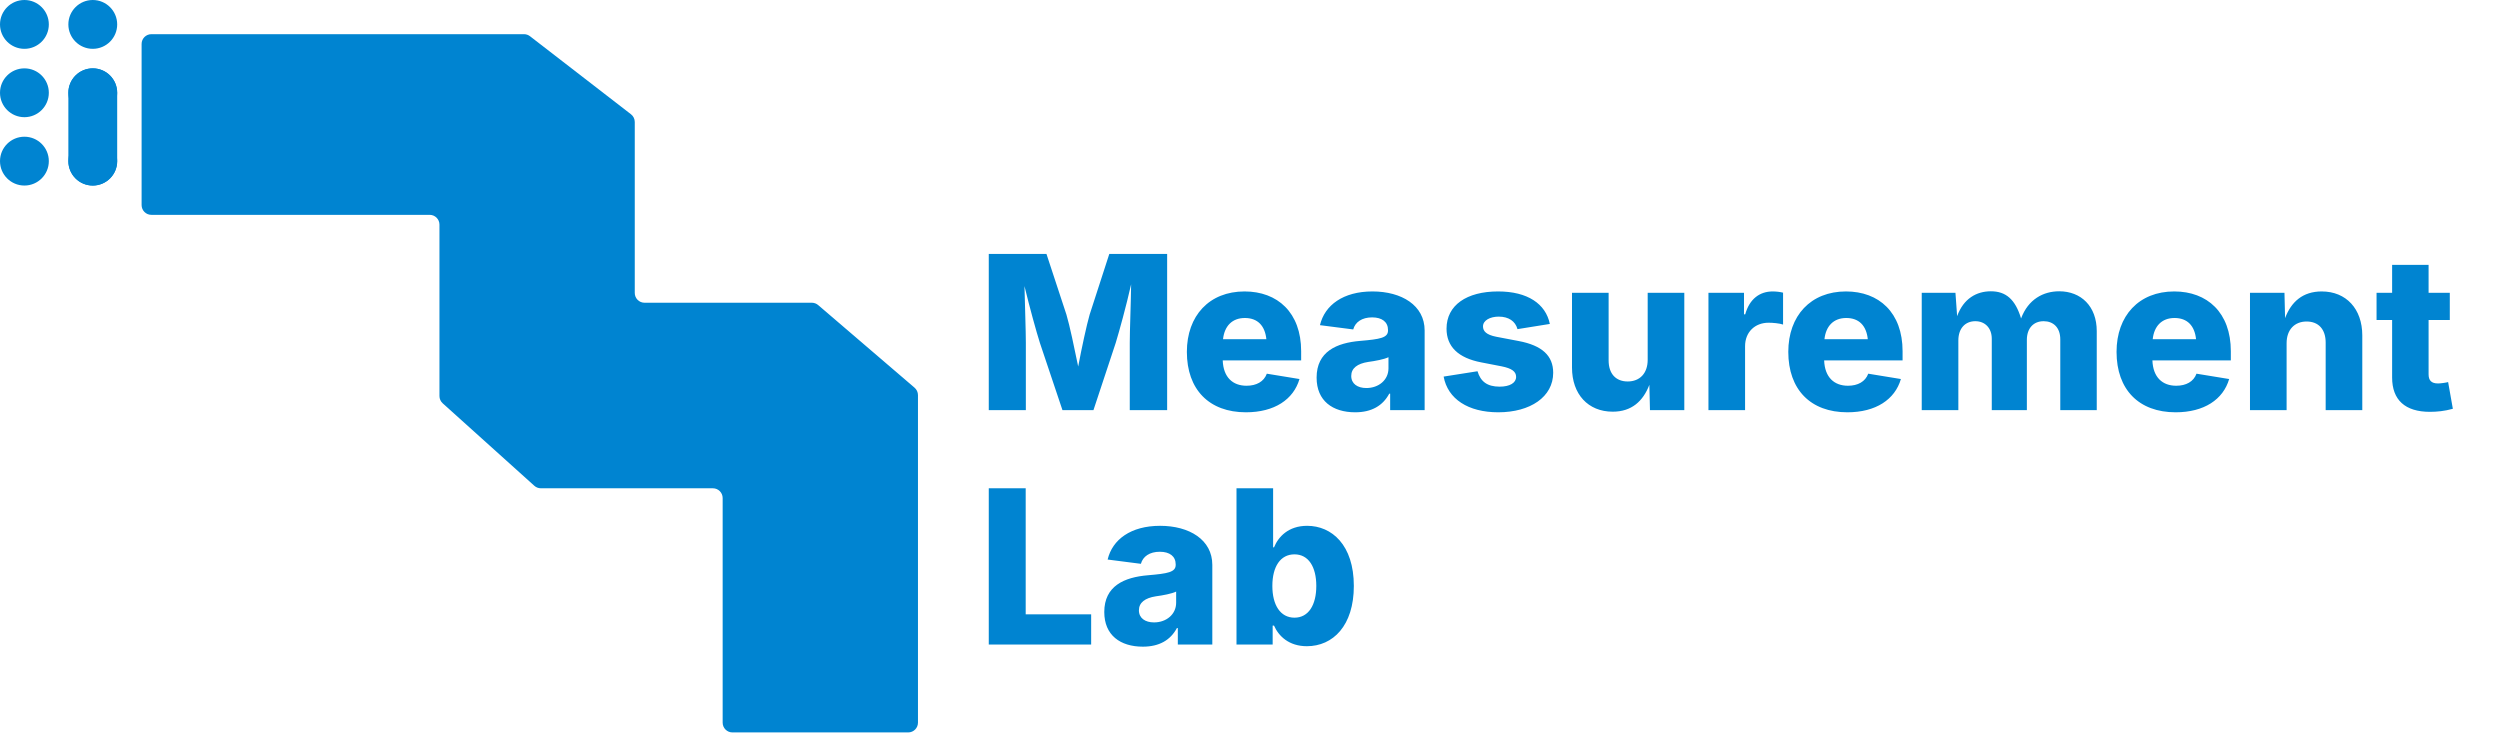
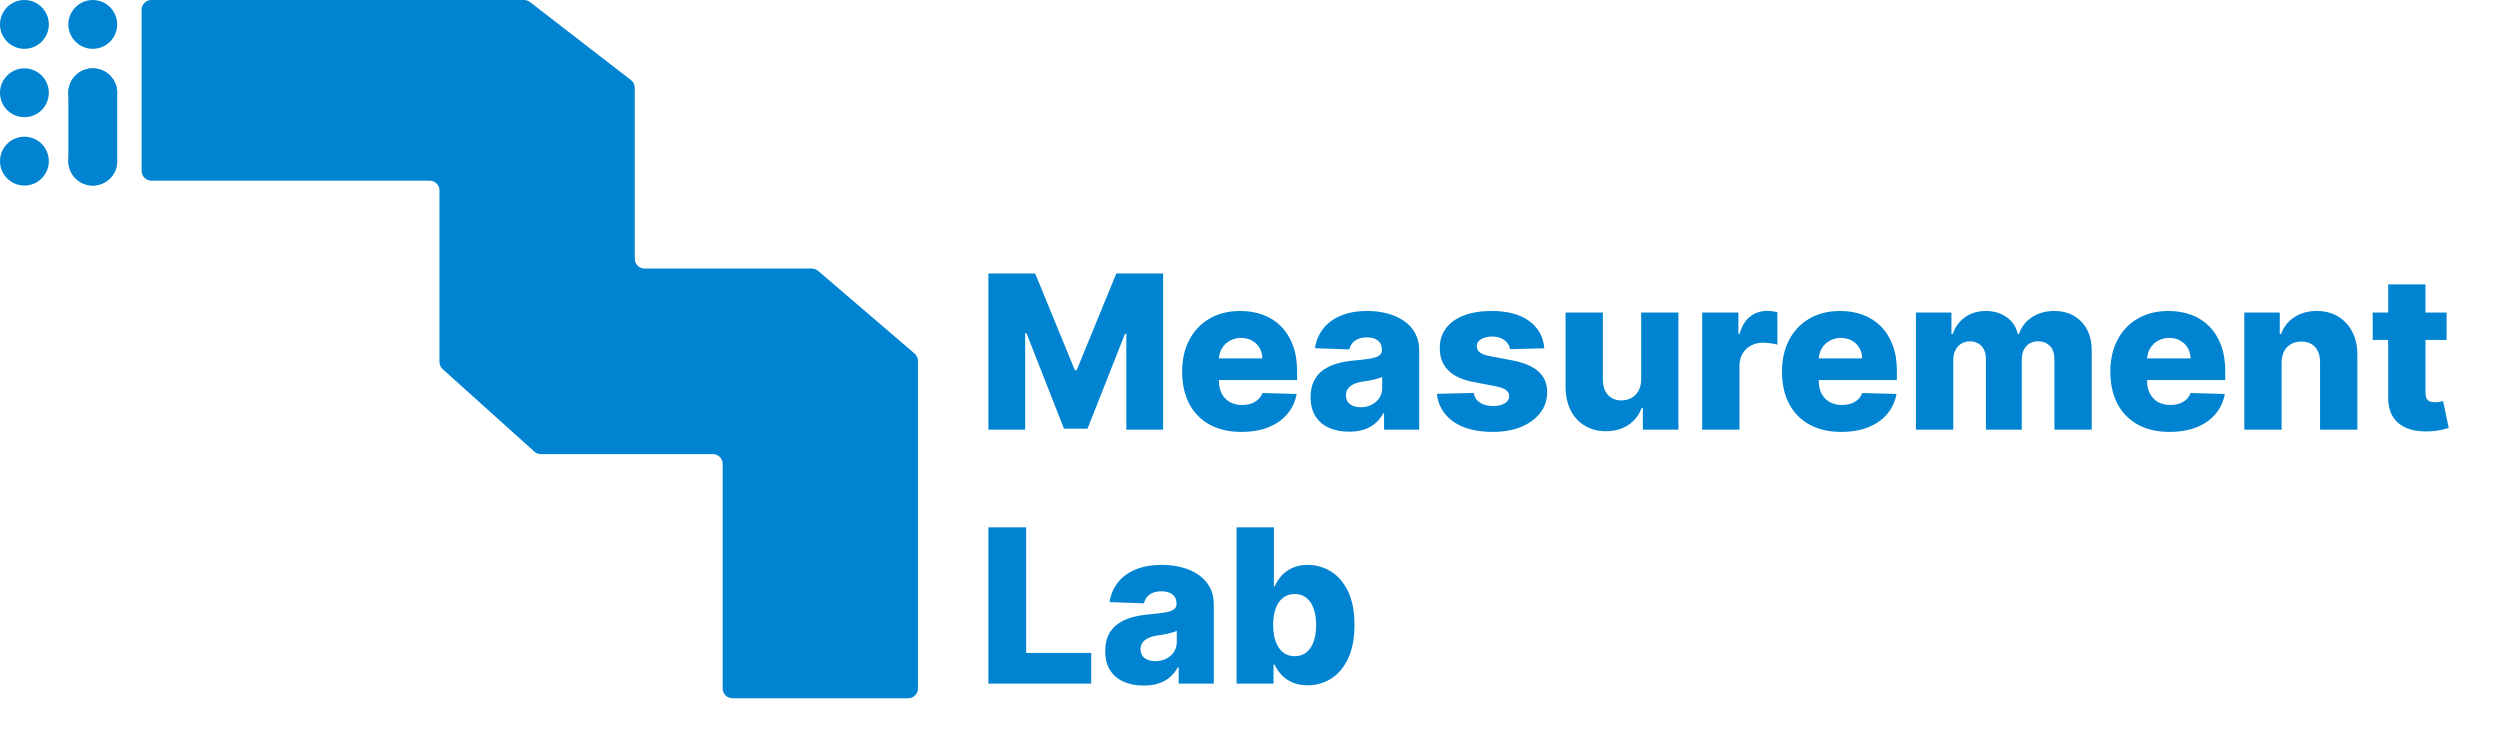
<svg xmlns="http://www.w3.org/2000/svg" width="256" height="75" viewBox="0 0 256 75" fill="none">
-   <g transform="translate(14.5, 3.5)">
-     <path d="M39.159 0H1C0.448 0 0 0.448 0 1V17.5C0 18.052 0.448 18.5 1 18.5H29.5C30.052 18.5 30.5 18.948 30.5 19.5V37.055C30.5 37.338 30.62 37.608 30.831 37.798L40.215 46.243C40.398 46.409 40.637 46.5 40.884 46.5H58.5C59.052 46.5 59.5 46.948 59.5 47.5V70.5C59.5 71.052 59.948 71.5 60.5 71.5H78.5C79.052 71.5 79.5 71.052 79.5 70.5V36.96C79.5 36.668 79.372 36.391 79.151 36.201L69.281 27.741C69.1 27.585 68.869 27.5 68.63 27.5H51.5C50.948 27.5 50.5 27.052 50.5 26.5V8.991C50.5 8.681 50.356 8.389 50.111 8.2L39.77 0.209C39.595 0.073 39.38 0 39.159 0Z" fill="#0084D1" />
-   </g>
-   <g transform="translate(0, 0)">
-     <circle cx="9.5" cy="9.5" r="2.5" fill="#0084D1" />
-     <circle cx="9.5" cy="16.5" r="2.5" fill="#0084D1" />
-     <rect x="7" y="7" width="5" height="12" rx="2.5" fill="#0084D1" />
-     <circle cx="2.5" cy="16.5" r="2.5" fill="#0084D1" />
-     <circle cx="2.5" cy="9.5" r="2.5" fill="#0084D1" />
-     <circle cx="2.5" cy="2.5" r="2.5" fill="#0084D1" />
-     <circle cx="9.5" cy="2.5" r="2.5" fill="#0084D1" />
-   </g>
-   <text x="100" y="42" font-family="Inter, sans-serif" font-weight="800" font-size="22" fill="#0084D1">Measurement</text>
-   <text x="100" y="66" font-family="Inter, sans-serif" font-weight="800" font-size="22" fill="#0084D1">Lab</text>
+   <path d="M53.659 0H15.5C14.948 0 14.5 0.448 14.5 1V17.5C14.5 18.052 14.948 18.5 15.5 18.5H44C44.552 18.5 45 18.948 45 19.5V37.055C45 37.338 45.12 37.608 45.331 37.798L54.715 46.243C54.898 46.409 55.137 46.5 55.384 46.5H73C73.552 46.5 74 46.948 74 47.5V70.5C74 71.052 74.448 71.5 75 71.5H93C93.552 71.5 94 71.052 94 70.5V36.96C94 36.668 93.872 36.391 93.651 36.201L83.781 27.741C83.6 27.585 83.369 27.5 83.13 27.5H66C65.448 27.5 65 27.052 65 26.5V8.991C65 8.681 64.856 8.389 64.611 8.2L54.27 0.209C54.095 0.073 53.88 0 53.659 0Z" fill="#0084D1" />
+   <circle cx="9.5" cy="9.5" r="2.5" fill="#0084D1" />
+   <circle cx="9.5" cy="16.5" r="2.5" fill="#0084D1" />
+   <rect x="7" y="7" width="5" height="12" rx="2.5" fill="#0084D1" />
+   <circle cx="2.5" cy="16.5" r="2.5" fill="#0084D1" />
+   <circle cx="2.5" cy="9.5" r="2.5" fill="#0084D1" />
+   <circle cx="2.5" cy="2.5" r="2.5" fill="#0084D1" />
+   <circle cx="9.5" cy="2.5" r="2.5" fill="#0084D1" />
+   <path d="M101.211 28H106L110.063 37.906H110.25L114.313 28H119.102V44H115.336V34.172H115.203L111.359 43.898H108.953L105.109 34.117H104.977V44H101.211V28ZM127.123 44.227C125.868 44.227 124.785 43.979 123.873 43.484C122.967 42.984 122.269 42.273 121.779 41.352C121.295 40.425 121.053 39.323 121.053 38.047C121.053 36.807 121.298 35.724 121.787 34.797C122.277 33.865 122.967 33.141 123.857 32.625C124.748 32.104 125.798 31.844 127.006 31.844C127.86 31.844 128.641 31.977 129.35 32.242C130.058 32.508 130.67 32.901 131.186 33.422C131.701 33.943 132.102 34.586 132.389 35.352C132.675 36.112 132.818 36.984 132.818 37.969V38.922L122.389 38.922V36.703L129.264 36.703C129.258 36.297 129.162 35.935 128.975 35.617C128.787 35.3 128.529 35.052 128.201 34.875C127.878 34.693 127.506 34.602 127.084 34.602C126.657 34.602 126.274 34.698 125.936 34.891C125.597 35.078 125.329 35.336 125.131 35.664C124.933 35.987 124.829 36.354 124.818 36.766V39.023C124.818 39.513 124.915 39.943 125.107 40.312C125.3 40.677 125.574 40.961 125.928 41.164C126.282 41.367 126.704 41.469 127.193 41.469C127.532 41.469 127.839 41.422 128.115 41.328C128.391 41.234 128.628 41.096 128.826 40.914C129.024 40.732 129.173 40.508 129.271 40.242L132.779 40.344C132.633 41.13 132.313 41.815 131.818 42.398C131.329 42.977 130.686 43.427 129.889 43.75C129.092 44.068 128.17 44.227 127.123 44.227ZM138.152 44.203C137.387 44.203 136.707 44.075 136.113 43.82C135.525 43.56 135.059 43.169 134.715 42.648C134.376 42.122 134.207 41.464 134.207 40.672C134.207 40.005 134.324 39.443 134.559 38.984C134.793 38.526 135.116 38.154 135.527 37.867C135.939 37.581 136.413 37.365 136.949 37.219C137.486 37.068 138.059 36.966 138.668 36.914C139.35 36.852 139.9 36.786 140.316 36.719C140.733 36.646 141.035 36.544 141.223 36.414C141.415 36.279 141.512 36.089 141.512 35.844V35.805C141.512 35.404 141.374 35.094 141.098 34.875C140.822 34.656 140.449 34.547 139.98 34.547C139.475 34.547 139.069 34.656 138.762 34.875C138.454 35.094 138.259 35.396 138.176 35.781L134.652 35.656C134.757 34.927 135.025 34.276 135.457 33.703C135.895 33.125 136.493 32.672 137.254 32.344C138.02 32.01 138.939 31.844 140.012 31.844C140.777 31.844 141.483 31.935 142.129 32.117C142.775 32.294 143.337 32.555 143.816 32.898C144.296 33.237 144.665 33.654 144.926 34.148C145.191 34.643 145.324 35.208 145.324 35.844V44H141.73V42.328H141.637C141.423 42.734 141.15 43.078 140.816 43.359C140.488 43.641 140.1 43.852 139.652 43.992C139.21 44.133 138.71 44.203 138.152 44.203ZM139.332 41.703C139.743 41.703 140.113 41.62 140.441 41.453C140.775 41.286 141.04 41.057 141.238 40.766C141.436 40.469 141.535 40.125 141.535 39.734V38.594C141.426 38.651 141.293 38.703 141.137 38.75C140.986 38.797 140.819 38.841 140.637 38.883C140.454 38.925 140.267 38.961 140.074 38.992C139.882 39.023 139.697 39.052 139.52 39.078C139.16 39.135 138.853 39.224 138.598 39.344C138.348 39.464 138.155 39.62 138.02 39.812C137.889 40 137.824 40.224 137.824 40.484C137.824 40.88 137.965 41.182 138.246 41.391C138.533 41.599 138.895 41.703 139.332 41.703ZM158.137 35.664L154.629 35.758C154.592 35.508 154.493 35.286 154.332 35.094C154.171 34.896 153.96 34.742 153.699 34.633C153.444 34.518 153.147 34.461 152.809 34.461C152.366 34.461 151.988 34.55 151.676 34.727C151.368 34.904 151.217 35.143 151.223 35.445C151.217 35.68 151.311 35.883 151.504 36.055C151.702 36.227 152.053 36.365 152.559 36.469L154.871 36.906C156.069 37.135 156.96 37.516 157.543 38.047C158.132 38.578 158.428 39.281 158.434 40.156C158.428 40.979 158.184 41.695 157.699 42.305C157.22 42.914 156.564 43.388 155.73 43.727C154.897 44.06 153.944 44.227 152.871 44.227C151.158 44.227 149.806 43.875 148.816 43.172C147.832 42.464 147.27 41.516 147.129 40.328L150.902 40.234C150.986 40.672 151.202 41.005 151.551 41.234C151.9 41.464 152.345 41.578 152.887 41.578C153.376 41.578 153.775 41.487 154.082 41.305C154.389 41.122 154.546 40.88 154.551 40.578C154.546 40.307 154.426 40.091 154.191 39.93C153.957 39.763 153.59 39.633 153.09 39.539L150.996 39.141C149.793 38.922 148.897 38.518 148.309 37.93C147.72 37.336 147.428 36.581 147.434 35.664C147.428 34.862 147.642 34.177 148.074 33.609C148.507 33.036 149.121 32.599 149.918 32.297C150.715 31.995 151.655 31.844 152.738 31.844C154.363 31.844 155.645 32.185 156.582 32.867C157.52 33.544 158.038 34.477 158.137 35.664ZM168.057 38.82V32L171.869 32V44H168.229V41.766H168.104C167.838 42.5 167.385 43.083 166.744 43.516C166.109 43.943 165.34 44.156 164.439 44.156C163.622 44.156 162.903 43.969 162.283 43.594C161.663 43.219 161.182 42.695 160.838 42.023C160.494 41.346 160.32 40.555 160.314 39.648V32L164.135 32V38.898C164.14 39.55 164.312 40.062 164.65 40.438C164.989 40.812 165.45 41 166.033 41C166.413 41 166.755 40.917 167.057 40.75C167.364 40.578 167.606 40.331 167.783 40.008C167.965 39.68 168.057 39.284 168.057 38.82ZM174.301 44V32H178.012V34.188H178.137C178.355 33.396 178.712 32.807 179.207 32.422C179.702 32.031 180.277 31.836 180.934 31.836C181.111 31.836 181.293 31.849 181.48 31.875C181.668 31.896 181.842 31.93 182.004 31.977V35.297C181.822 35.234 181.582 35.185 181.285 35.148C180.993 35.112 180.733 35.094 180.504 35.094C180.051 35.094 179.642 35.195 179.277 35.398C178.918 35.596 178.634 35.875 178.426 36.234C178.223 36.589 178.121 37.005 178.121 37.484V44H174.301ZM188.547 44.227C187.292 44.227 186.208 43.979 185.297 43.484C184.391 42.984 183.693 42.273 183.203 41.352C182.719 40.425 182.477 39.323 182.477 38.047C182.477 36.807 182.721 35.724 183.211 34.797C183.701 33.865 184.391 33.141 185.281 32.625C186.172 32.104 187.221 31.844 188.43 31.844C189.284 31.844 190.065 31.977 190.773 32.242C191.482 32.508 192.094 32.901 192.609 33.422C193.125 33.943 193.526 34.586 193.813 35.352C194.099 36.112 194.242 36.984 194.242 37.969V38.922H183.813V36.703H190.688C190.682 36.297 190.586 35.935 190.398 35.617C190.211 35.3 189.953 35.052 189.625 34.875C189.302 34.693 188.93 34.602 188.508 34.602C188.081 34.602 187.698 34.698 187.359 34.891C187.021 35.078 186.753 35.336 186.555 35.664C186.357 35.987 186.253 36.354 186.242 36.766V39.023C186.242 39.513 186.339 39.943 186.531 40.312C186.724 40.677 186.997 40.961 187.352 41.164C187.706 41.367 188.128 41.469 188.617 41.469C188.956 41.469 189.263 41.422 189.539 41.328C189.815 41.234 190.052 41.096 190.25 40.914C190.448 40.732 190.596 40.508 190.695 40.242L194.203 40.344C194.057 41.13 193.737 41.815 193.242 42.398C192.753 42.977 192.109 43.427 191.313 43.75C190.516 44.068 189.594 44.227 188.547 44.227ZM196.193 44V32H199.826V34.203H199.959C200.209 33.474 200.631 32.898 201.225 32.477C201.818 32.055 202.527 31.844 203.35 31.844C204.183 31.844 204.896 32.057 205.49 32.484C206.084 32.911 206.462 33.484 206.623 34.203H206.748C206.972 33.49 207.41 32.919 208.061 32.492C208.712 32.06 209.48 31.844 210.365 31.844C211.501 31.844 212.423 32.208 213.131 32.938C213.839 33.661 214.193 34.656 214.193 35.922V44H210.373V36.797C210.373 36.198 210.219 35.742 209.912 35.43C209.605 35.112 209.206 34.953 208.717 34.953C208.191 34.953 207.777 35.125 207.475 35.469C207.178 35.807 207.029 36.263 207.029 36.836V44H203.357V36.758C203.357 36.2 203.206 35.76 202.904 35.438C202.602 35.115 202.204 34.953 201.709 34.953C201.376 34.953 201.081 35.034 200.826 35.195C200.571 35.352 200.37 35.575 200.225 35.867C200.084 36.159 200.014 36.503 200.014 36.898V44H196.193ZM222.17 44.227C220.915 44.227 219.831 43.979 218.92 43.484C218.014 42.984 217.316 42.273 216.826 41.352C216.342 40.425 216.1 39.323 216.1 38.047C216.1 36.807 216.344 35.724 216.834 34.797C217.324 33.865 218.014 33.141 218.904 32.625C219.795 32.104 220.844 31.844 222.053 31.844C222.907 31.844 223.688 31.977 224.396 32.242C225.105 32.508 225.717 32.901 226.232 33.422C226.748 33.943 227.149 34.586 227.436 35.352C227.722 36.112 227.865 36.984 227.865 37.969V38.922H217.436V36.703H224.311C224.305 36.297 224.209 35.935 224.021 35.617C223.834 35.3 223.576 35.052 223.248 34.875C222.925 34.693 222.553 34.602 222.131 34.602C221.704 34.602 221.321 34.698 220.982 34.891C220.644 35.078 220.376 35.336 220.178 35.664C219.98 35.987 219.876 36.354 219.865 36.766V39.023C219.865 39.513 219.962 39.943 220.154 40.312C220.347 40.677 220.62 40.961 220.975 41.164C221.329 41.367 221.751 41.469 222.24 41.469C222.579 41.469 222.886 41.422 223.162 41.328C223.438 41.234 223.675 41.096 223.873 40.914C224.071 40.732 224.219 40.508 224.318 40.242L227.826 40.344C227.68 41.13 227.36 41.815 226.865 42.398C226.376 42.977 225.732 43.427 224.936 43.75C224.139 44.068 223.217 44.227 222.17 44.227ZM233.637 37.156V44H229.816V32H233.449V34.203H233.582C233.848 33.469 234.301 32.893 234.941 32.477C235.582 32.055 236.345 31.844 237.23 31.844C238.074 31.844 238.806 32.034 239.426 32.414C240.051 32.789 240.535 33.315 240.879 33.992C241.228 34.664 241.4 35.45 241.395 36.352V44H237.574V37.102C237.579 36.435 237.41 35.914 237.066 35.539C236.728 35.164 236.257 34.977 235.652 34.977C235.251 34.977 234.897 35.065 234.59 35.242C234.288 35.414 234.053 35.661 233.887 35.984C233.725 36.307 233.642 36.698 233.637 37.156ZM250.533 32V34.812L242.963 34.812V32L250.533 32ZM244.549 29.125L248.369 29.125V40.227C248.369 40.461 248.406 40.651 248.479 40.797C248.557 40.938 248.669 41.039 248.814 41.102C248.96 41.159 249.135 41.188 249.338 41.188C249.484 41.188 249.637 41.175 249.799 41.148C249.965 41.117 250.09 41.091 250.174 41.07L250.752 43.828C250.57 43.88 250.312 43.945 249.979 44.023C249.65 44.102 249.257 44.151 248.799 44.172C247.903 44.214 247.135 44.109 246.494 43.859C245.859 43.604 245.372 43.208 245.033 42.672C244.7 42.135 244.538 41.461 244.549 40.648V29.125ZM101.211 70L101.211 54H105.078V66.859H111.734V70H101.211ZM117.119 70.203C116.354 70.203 115.674 70.076 115.08 69.82C114.492 69.56 114.025 69.169 113.682 68.648C113.343 68.122 113.174 67.463 113.174 66.672C113.174 66.005 113.291 65.443 113.525 64.984C113.76 64.526 114.083 64.154 114.494 63.867C114.906 63.581 115.38 63.365 115.916 63.219C116.452 63.068 117.025 62.966 117.635 62.914C118.317 62.852 118.867 62.786 119.283 62.719C119.7 62.646 120.002 62.544 120.189 62.414C120.382 62.279 120.479 62.089 120.479 61.844V61.805C120.479 61.404 120.34 61.094 120.064 60.875C119.788 60.656 119.416 60.547 118.947 60.547C118.442 60.547 118.036 60.656 117.729 60.875C117.421 61.094 117.226 61.396 117.143 61.781L113.619 61.656C113.723 60.927 113.992 60.276 114.424 59.703C114.861 59.125 115.46 58.672 116.221 58.344C116.986 58.01 117.906 57.844 118.979 57.844C119.744 57.844 120.45 57.935 121.096 58.117C121.742 58.294 122.304 58.555 122.783 58.898C123.262 59.237 123.632 59.654 123.893 60.148C124.158 60.643 124.291 61.208 124.291 61.844V70H120.697V68.328H120.604C120.39 68.734 120.117 69.078 119.783 69.359C119.455 69.641 119.067 69.852 118.619 69.992C118.176 70.133 117.676 70.203 117.119 70.203ZM118.299 67.703C118.71 67.703 119.08 67.62 119.408 67.453C119.742 67.287 120.007 67.057 120.205 66.766C120.403 66.469 120.502 66.125 120.502 65.734V64.594C120.393 64.651 120.26 64.703 120.104 64.75C119.952 64.797 119.786 64.841 119.604 64.883C119.421 64.924 119.234 64.961 119.041 64.992C118.848 65.023 118.663 65.052 118.486 65.078C118.127 65.135 117.82 65.224 117.564 65.344C117.314 65.463 117.122 65.62 116.986 65.812C116.856 66 116.791 66.224 116.791 66.484C116.791 66.88 116.932 67.182 117.213 67.391C117.499 67.599 117.861 67.703 118.299 67.703ZM126.627 70V54H130.447V60.055H130.525C130.682 59.69 130.903 59.339 131.189 59C131.481 58.661 131.851 58.385 132.299 58.172C132.752 57.953 133.294 57.844 133.924 57.844C134.757 57.844 135.536 58.062 136.26 58.5C136.989 58.938 137.577 59.612 138.025 60.523C138.473 61.435 138.697 62.596 138.697 64.008C138.697 65.367 138.481 66.505 138.049 67.422C137.622 68.338 137.044 69.026 136.314 69.484C135.59 69.943 134.786 70.172 133.9 70.172C133.296 70.172 132.773 70.073 132.33 69.875C131.887 69.677 131.515 69.417 131.213 69.094C130.916 68.771 130.687 68.424 130.525 68.055H130.408V70H126.627ZM130.369 64C130.369 64.646 130.455 65.208 130.627 65.688C130.804 66.167 131.057 66.539 131.385 66.805C131.718 67.065 132.117 67.195 132.58 67.195C133.049 67.195 133.447 67.065 133.775 66.805C134.104 66.539 134.351 66.167 134.518 65.688C134.689 65.208 134.775 64.646 134.775 64C134.775 63.354 134.689 62.794 134.518 62.32C134.351 61.846 134.104 61.479 133.775 61.219C133.452 60.958 133.054 60.828 132.58 60.828C132.111 60.828 131.713 60.956 131.385 61.211C131.057 61.466 130.804 61.831 130.627 62.305C130.455 62.779 130.369 63.344 130.369 64Z" fill="#0084D1" />
</svg>
